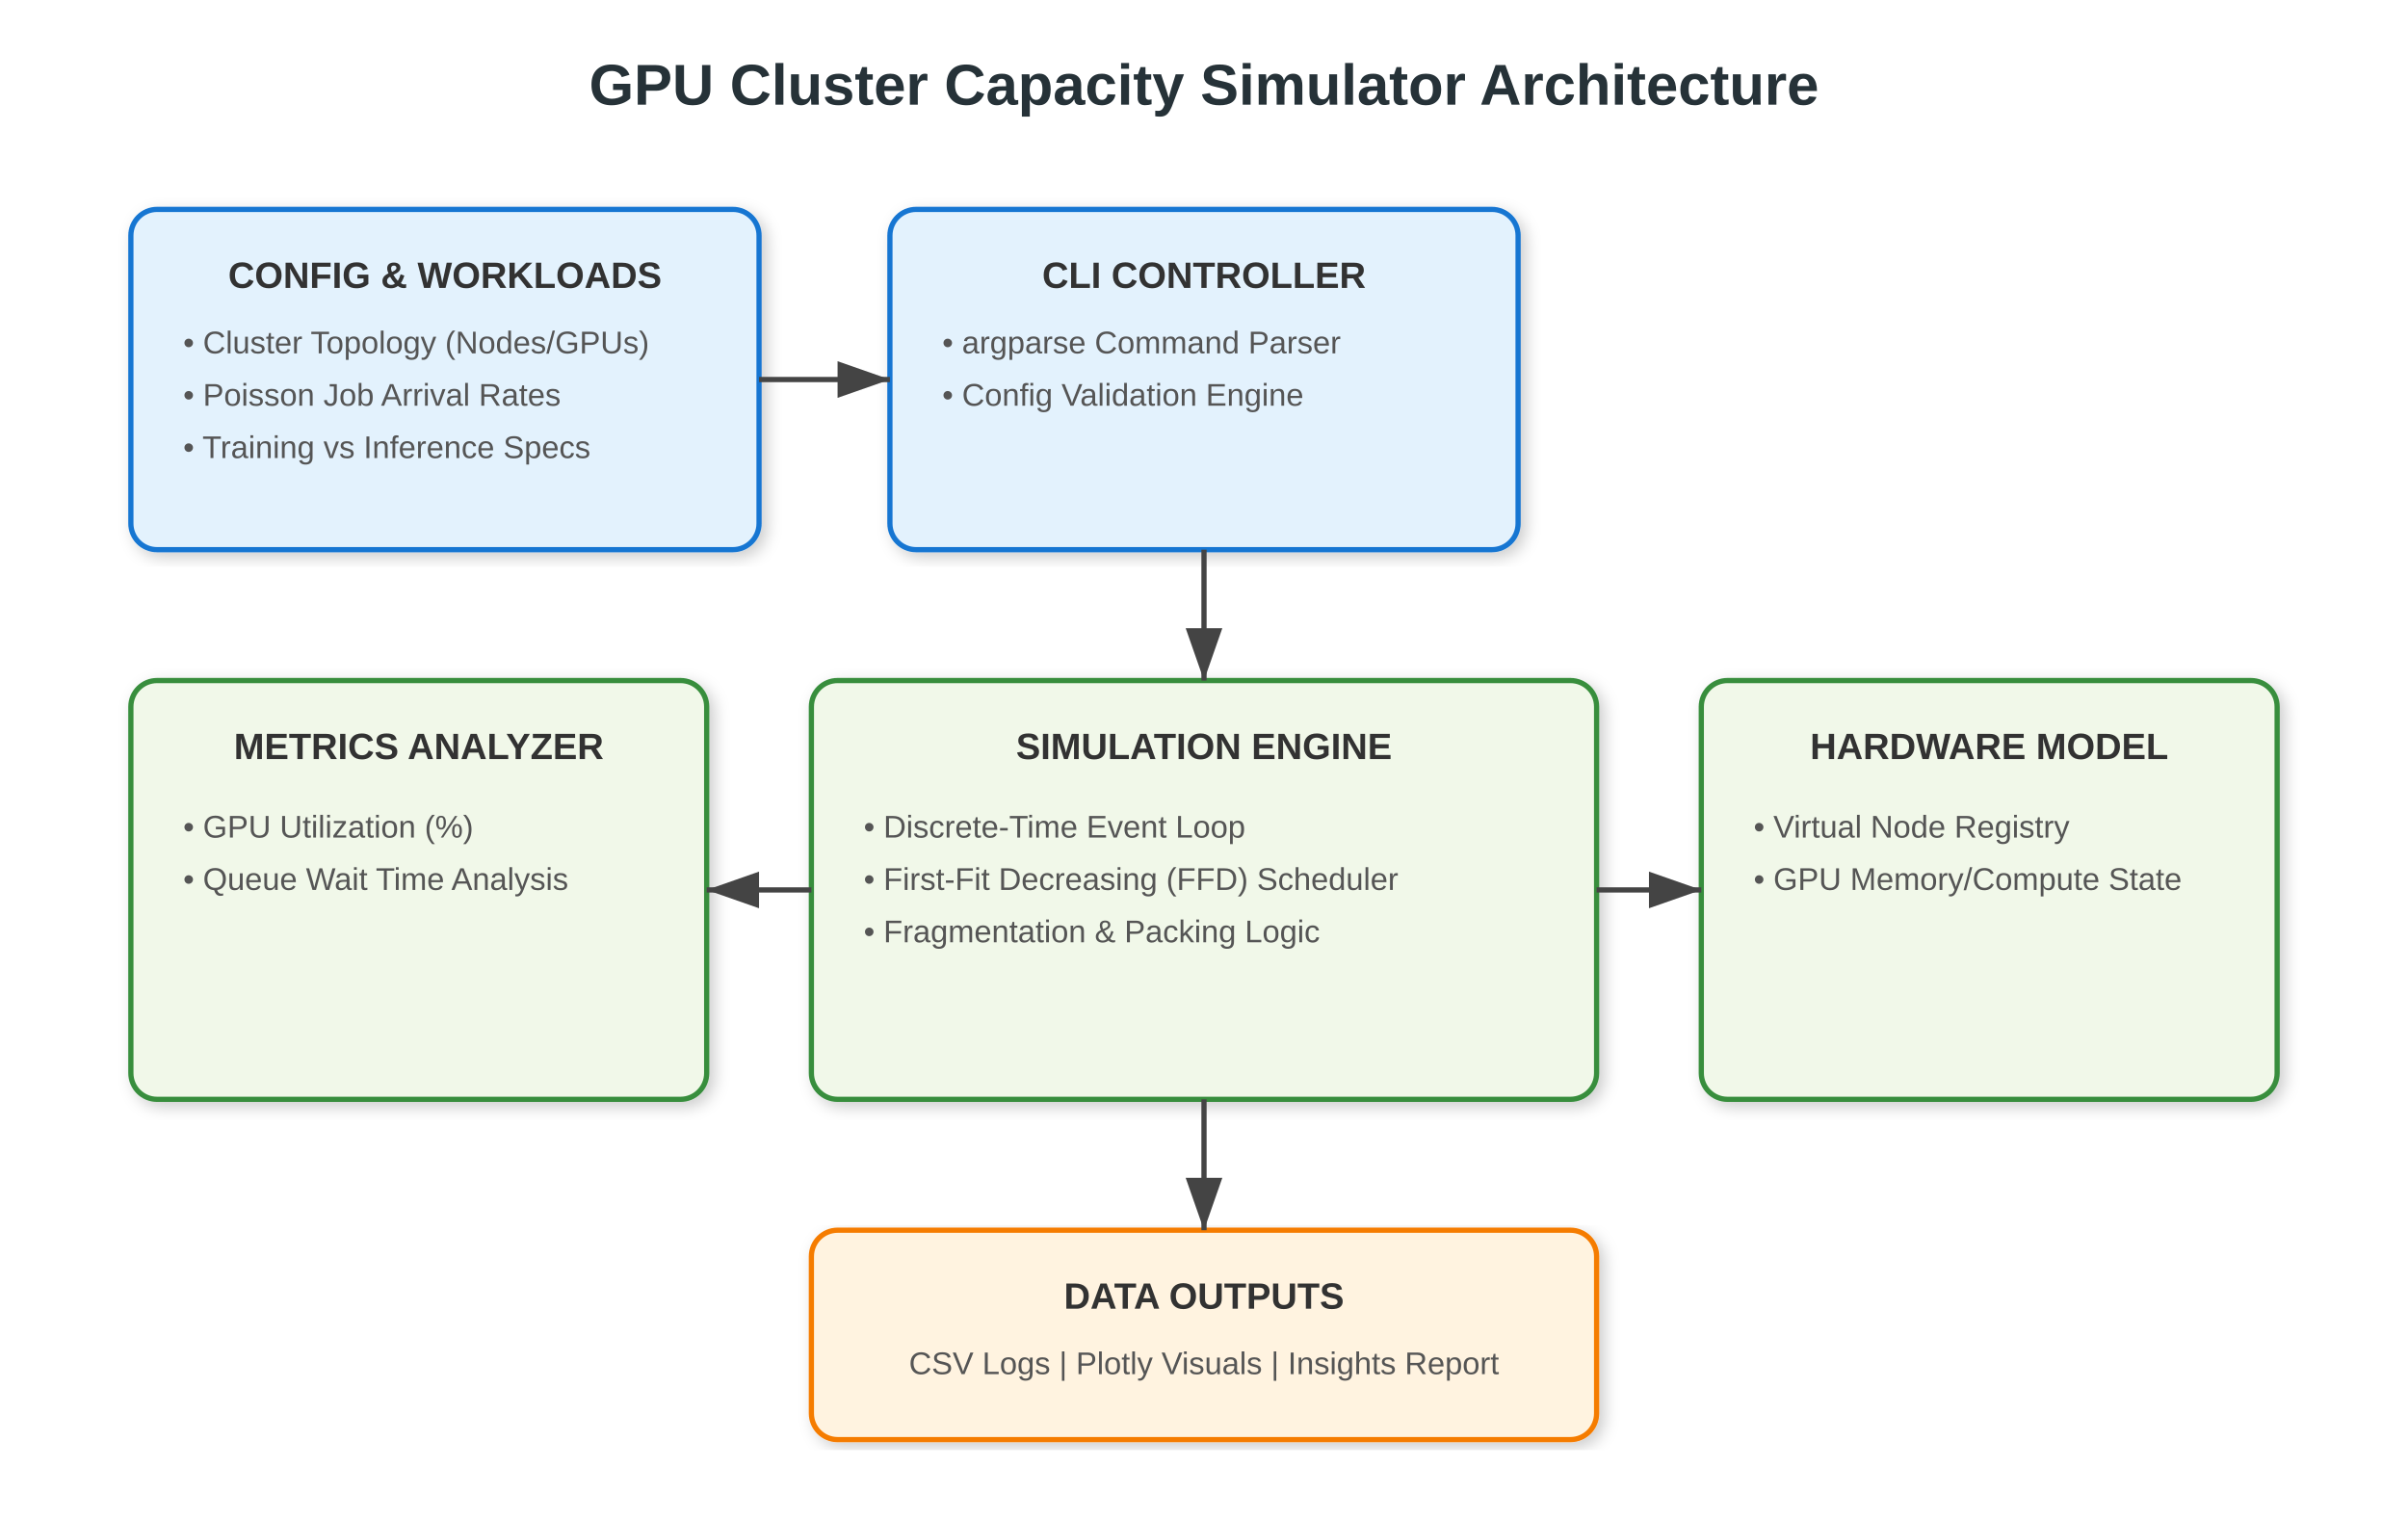
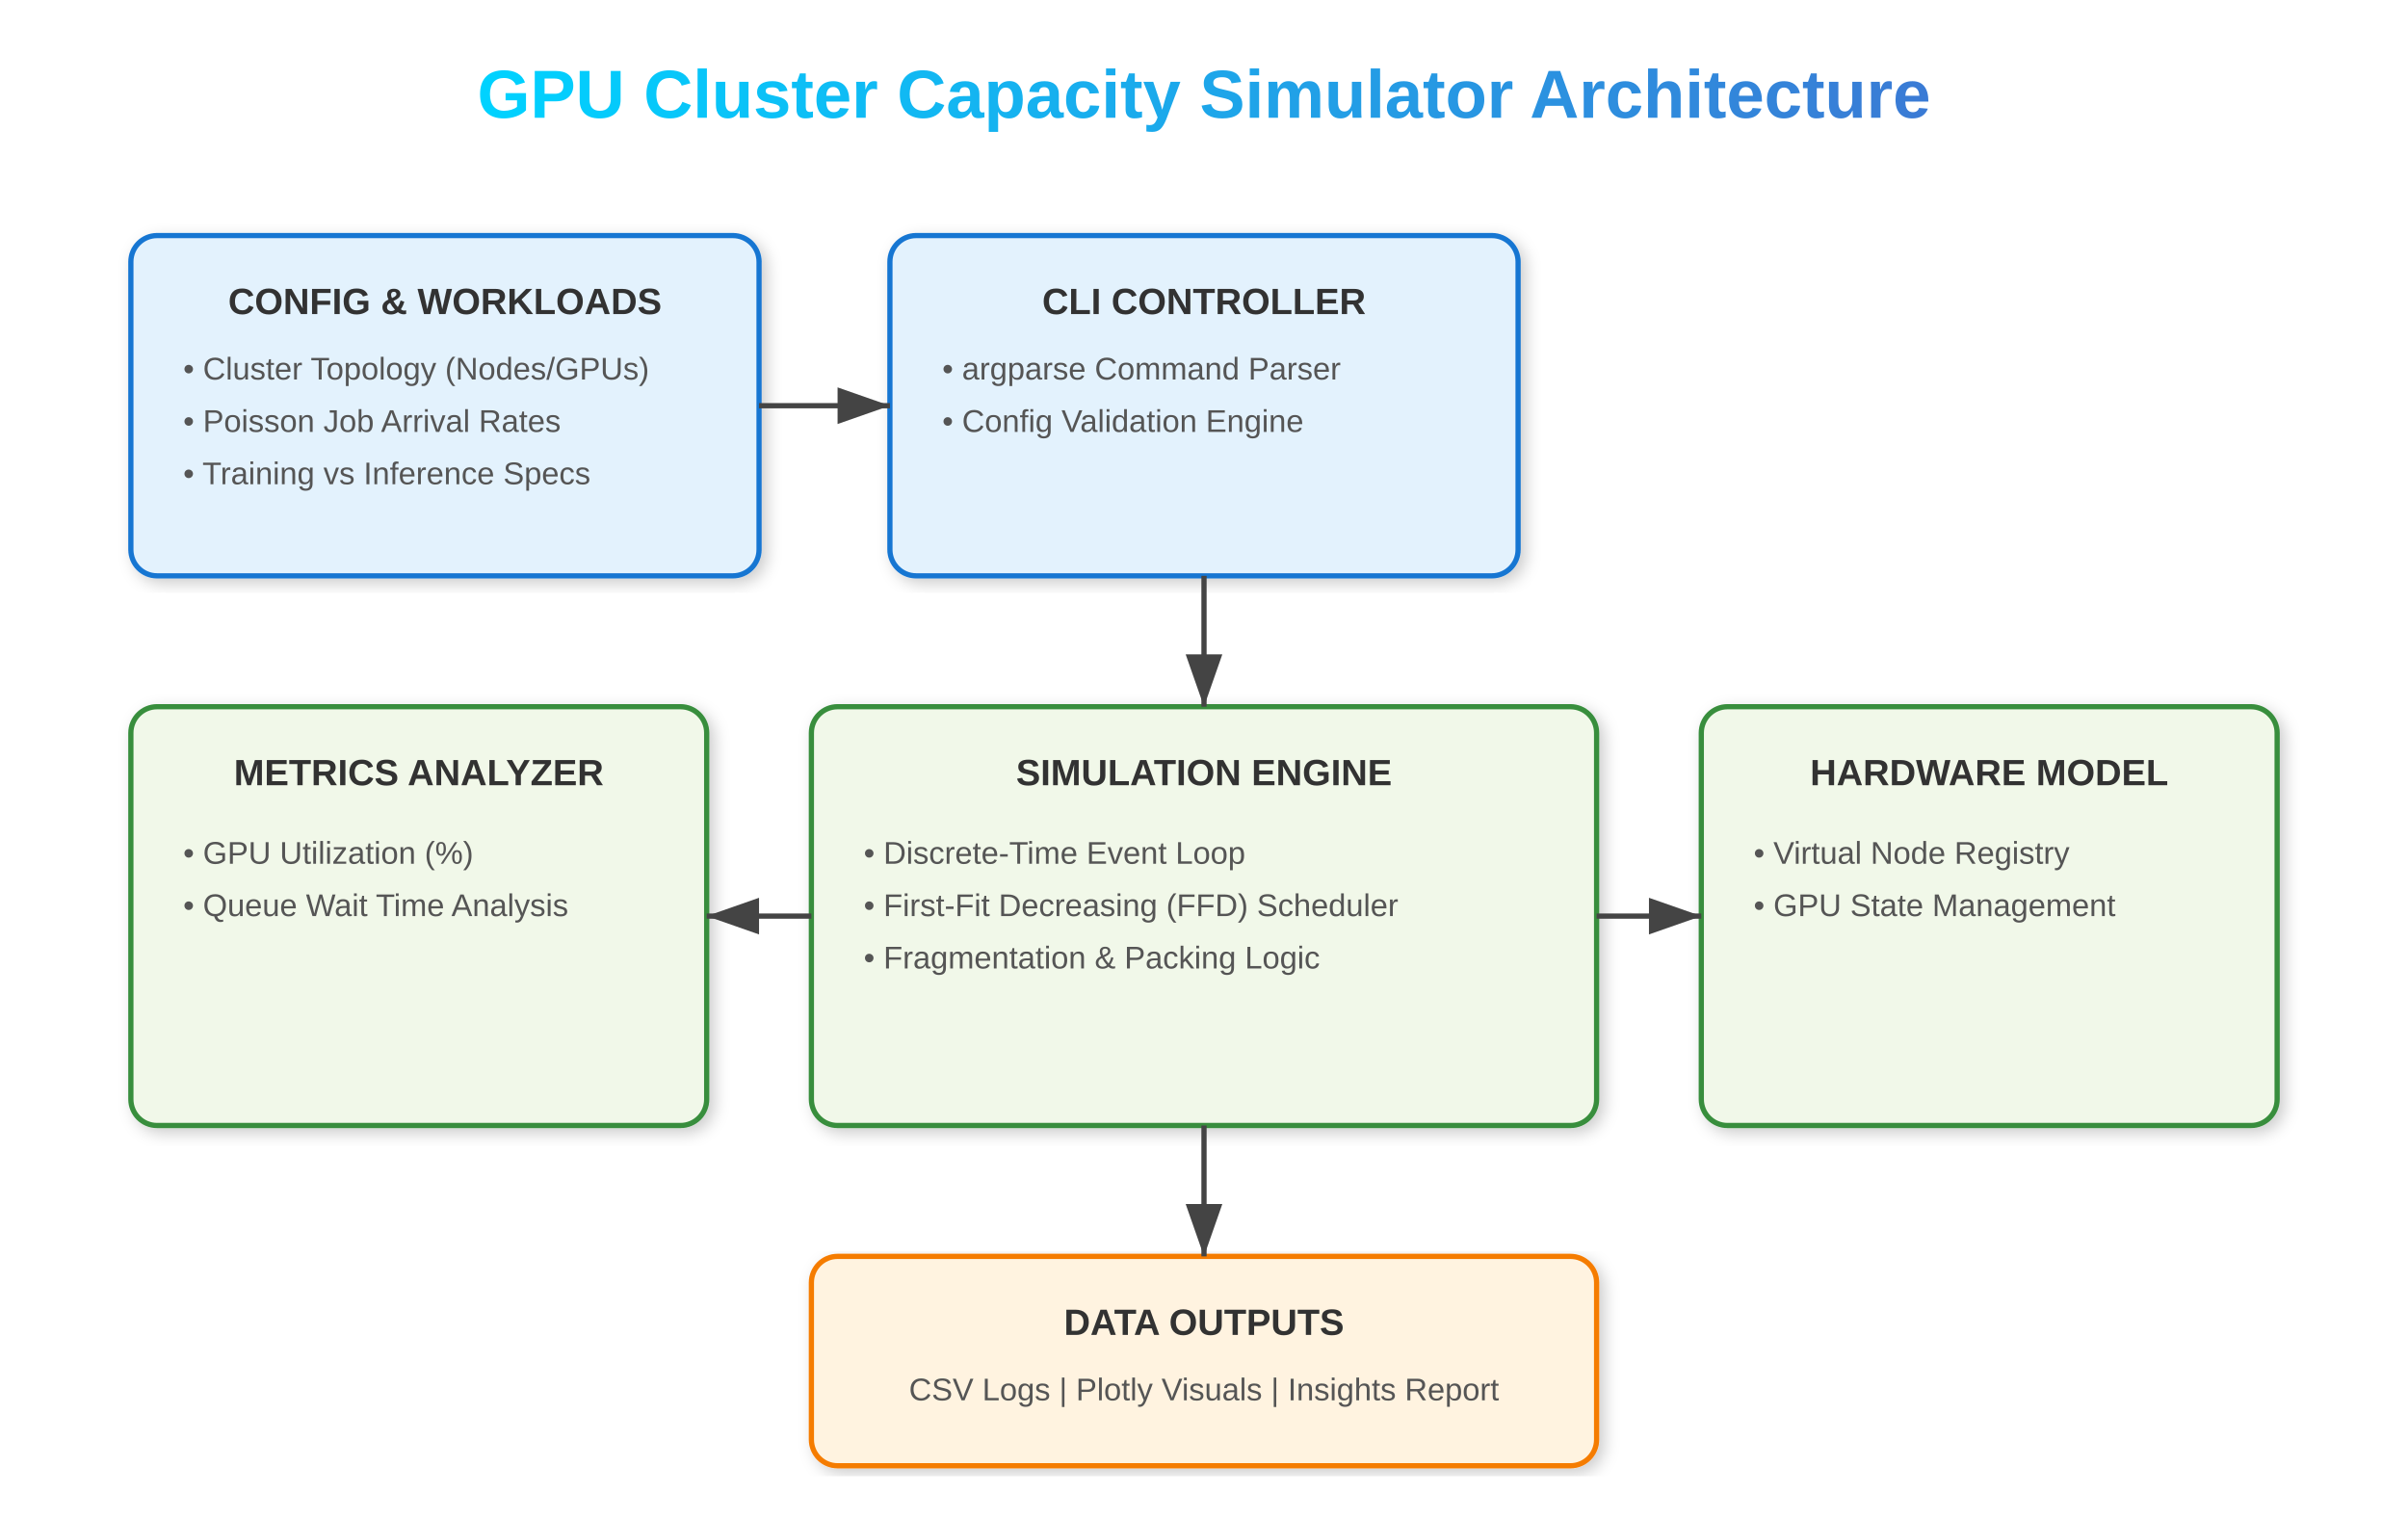
<svg xmlns="http://www.w3.org/2000/svg" width="920" height="580" viewBox="0 0 920 580">
  <defs>
+     <linearGradient id="headerGradient" x1="0%" y1="0%" x2="100%" y2="0%">
+       <stop offset="0%" style="stop-color:#00d2ff;stop-opacity:1" />
+       <stop offset="100%" style="stop-color:#3a7bd5;stop-opacity:1" />
+     </linearGradient>
    <filter id="shadow" x="-5%" y="-5%" width="110%" height="110%">
      <feGaussianBlur in="SourceAlpha" stdDeviation="3" />
      <feOffset dx="2" dy="2" result="offsetblur" />
      <feComponentTransfer>
        <feFuncA type="linear" slope="0.2" />
      </feComponentTransfer>
      <feMerge>
        <feMergeNode />
        <feMergeNode in="SourceGraphic" />
      </feMerge>
    </filter>
    <marker id="arrowhead" markerWidth="10" markerHeight="7" refX="10" refY="3.5" orient="auto">
      <polygon points="0 0, 10 3.5, 0 7" fill="#444" />
    </marker>
  </defs>
  <style>
    .box-in { fill: #e3f2fd; stroke: #1976d2; stroke-width: 2; }
    .box-core { fill: #f1f8e9; stroke: #388e3c; stroke-width: 2; }
    .box-out { fill: #fff3e0; stroke: #f57c00; stroke-width: 2; }
-     .t1 { font: bold 22px Arial, sans-serif; fill: #263238; }
+     /* Brighter Heading Style */
+     .t1 { font: bold 26px 'Segoe UI', Arial, sans-serif; fill: url(#headerGradient); }
    .t2 { font: bold 14px Arial, sans-serif; fill: #333; }
    .t3 { font: 12px Arial, sans-serif; fill: #555; }
    .line { stroke: #444; stroke-width: 2; marker-end: url(#arrowhead); fill: none; }
  </style>
-   <text x="460" y="40" text-anchor="middle" class="t1">GPU Cluster Capacity Simulator Architecture</text>
+   <text x="460" y="45" text-anchor="middle" class="t1">GPU Cluster Capacity Simulator Architecture</text>
  <g filter="url(#shadow)">
-     <rect x="50" y="80" width="240" height="130" rx="10" class="box-in" />
-     <text x="170" y="110" text-anchor="middle" class="t2">CONFIG &amp; WORKLOADS</text>
-     <text x="70" y="135" class="t3">• Cluster Topology (Nodes/GPUs)</text>
-     <text x="70" y="155" class="t3">• Poisson Job Arrival Rates</text>
-     <text x="70" y="175" class="t3">• Training vs Inference Specs</text>
+     <rect x="50" y="90" width="240" height="130" rx="10" class="box-in" />
+     <text x="170" y="120" text-anchor="middle" class="t2">CONFIG &amp; WORKLOADS</text>
+     <text x="70" y="145" class="t3">• Cluster Topology (Nodes/GPUs)</text>
+     <text x="70" y="165" class="t3">• Poisson Job Arrival Rates</text>
+     <text x="70" y="185" class="t3">• Training vs Inference Specs</text>
  </g>
  <g filter="url(#shadow)">
-     <rect x="340" y="80" width="240" height="130" rx="10" class="box-in" />
-     <text x="460" y="110" text-anchor="middle" class="t2">CLI CONTROLLER</text>
-     <text x="360" y="135" class="t3">• argparse Command Parser</text>
-     <text x="360" y="155" class="t3">• Config Validation Engine</text>
+     <rect x="340" y="90" width="240" height="130" rx="10" class="box-in" />
+     <text x="460" y="120" text-anchor="middle" class="t2">CLI CONTROLLER</text>
+     <text x="360" y="145" class="t3">• argparse Command Parser</text>
+     <text x="360" y="165" class="t3">• Config Validation Engine</text>
  </g>
  <g filter="url(#shadow)">
-     <rect x="310" y="260" width="300" height="160" rx="10" class="box-core" />
-     <text x="460" y="290" text-anchor="middle" class="t2">SIMULATION ENGINE</text>
-     <text x="330" y="320" class="t3">• Discrete-Time Event Loop</text>
-     <text x="330" y="340" class="t3">• First-Fit Decreasing (FFD) Scheduler</text>
-     <text x="330" y="360" class="t3">• Fragmentation &amp; Packing Logic</text>
+     <rect x="310" y="270" width="300" height="160" rx="10" class="box-core" />
+     <text x="460" y="300" text-anchor="middle" class="t2">SIMULATION ENGINE</text>
+     <text x="330" y="330" class="t3">• Discrete-Time Event Loop</text>
+     <text x="330" y="350" class="t3">• First-Fit Decreasing (FFD) Scheduler</text>
+     <text x="330" y="370" class="t3">• Fragmentation &amp; Packing Logic</text>
  </g>
  <g filter="url(#shadow)">
-     <rect x="650" y="260" width="220" height="160" rx="10" class="box-core" />
-     <text x="760" y="290" text-anchor="middle" class="t2">HARDWARE MODEL</text>
-     <text x="670" y="320" class="t3">• Virtual Node Registry</text>
-     <text x="670" y="340" class="t3">• GPU Memory/Compute State</text>
+     <rect x="50" y="270" width="220" height="160" rx="10" class="box-core" />
+     <text x="160" y="300" text-anchor="middle" class="t2">METRICS ANALYZER</text>
+     <text x="70" y="330" class="t3">• GPU Utilization (%)</text>
+     <text x="70" y="350" class="t3">• Queue Wait Time Analysis</text>
  </g>
  <g filter="url(#shadow)">
-     <rect x="50" y="260" width="220" height="160" rx="10" class="box-core" />
-     <text x="160" y="290" text-anchor="middle" class="t2">METRICS ANALYZER</text>
-     <text x="70" y="320" class="t3">• GPU Utilization (%)</text>
-     <text x="70" y="340" class="t3">• Queue Wait Time Analysis</text>
+     <rect x="650" y="270" width="220" height="160" rx="10" class="box-core" />
+     <text x="760" y="300" text-anchor="middle" class="t2">HARDWARE MODEL</text>
+     <text x="670" y="330" class="t3">• Virtual Node Registry</text>
+     <text x="670" y="350" class="t3">• GPU State Management</text>
  </g>
  <g filter="url(#shadow)">
-     <rect x="310" y="470" width="300" height="80" rx="10" class="box-out" />
-     <text x="460" y="500" text-anchor="middle" class="t2">DATA OUTPUTS</text>
-     <text x="460" y="525" text-anchor="middle" class="t3">CSV Logs | Plotly Visuals | Insights Report</text>
+     <rect x="310" y="480" width="300" height="80" rx="10" class="box-out" />
+     <text x="460" y="510" text-anchor="middle" class="t2">DATA OUTPUTS</text>
+     <text x="460" y="535" text-anchor="middle" class="t3">CSV Logs | Plotly Visuals | Insights Report</text>
  </g>
-   <path d="M 290 145 L 340 145" class="line" />
-   <path d="M 460 210 L 460 260" class="line" />
-   <path d="M 310 340 L 270 340" class="line" />
-   <path d="M 610 340 L 650 340" class="line" />
-   <path d="M 460 420 L 460 470" class="line" />
+   <path d="M 290 155 L 340 155" class="line" />
+   <path d="M 460 220 L 460 270" class="line" />
+   <path d="M 310 350 L 270 350" class="line" />
+   <path d="M 610 350 L 650 350" class="line" />
+   <path d="M 460 430 L 460 480" class="line" />
</svg>
